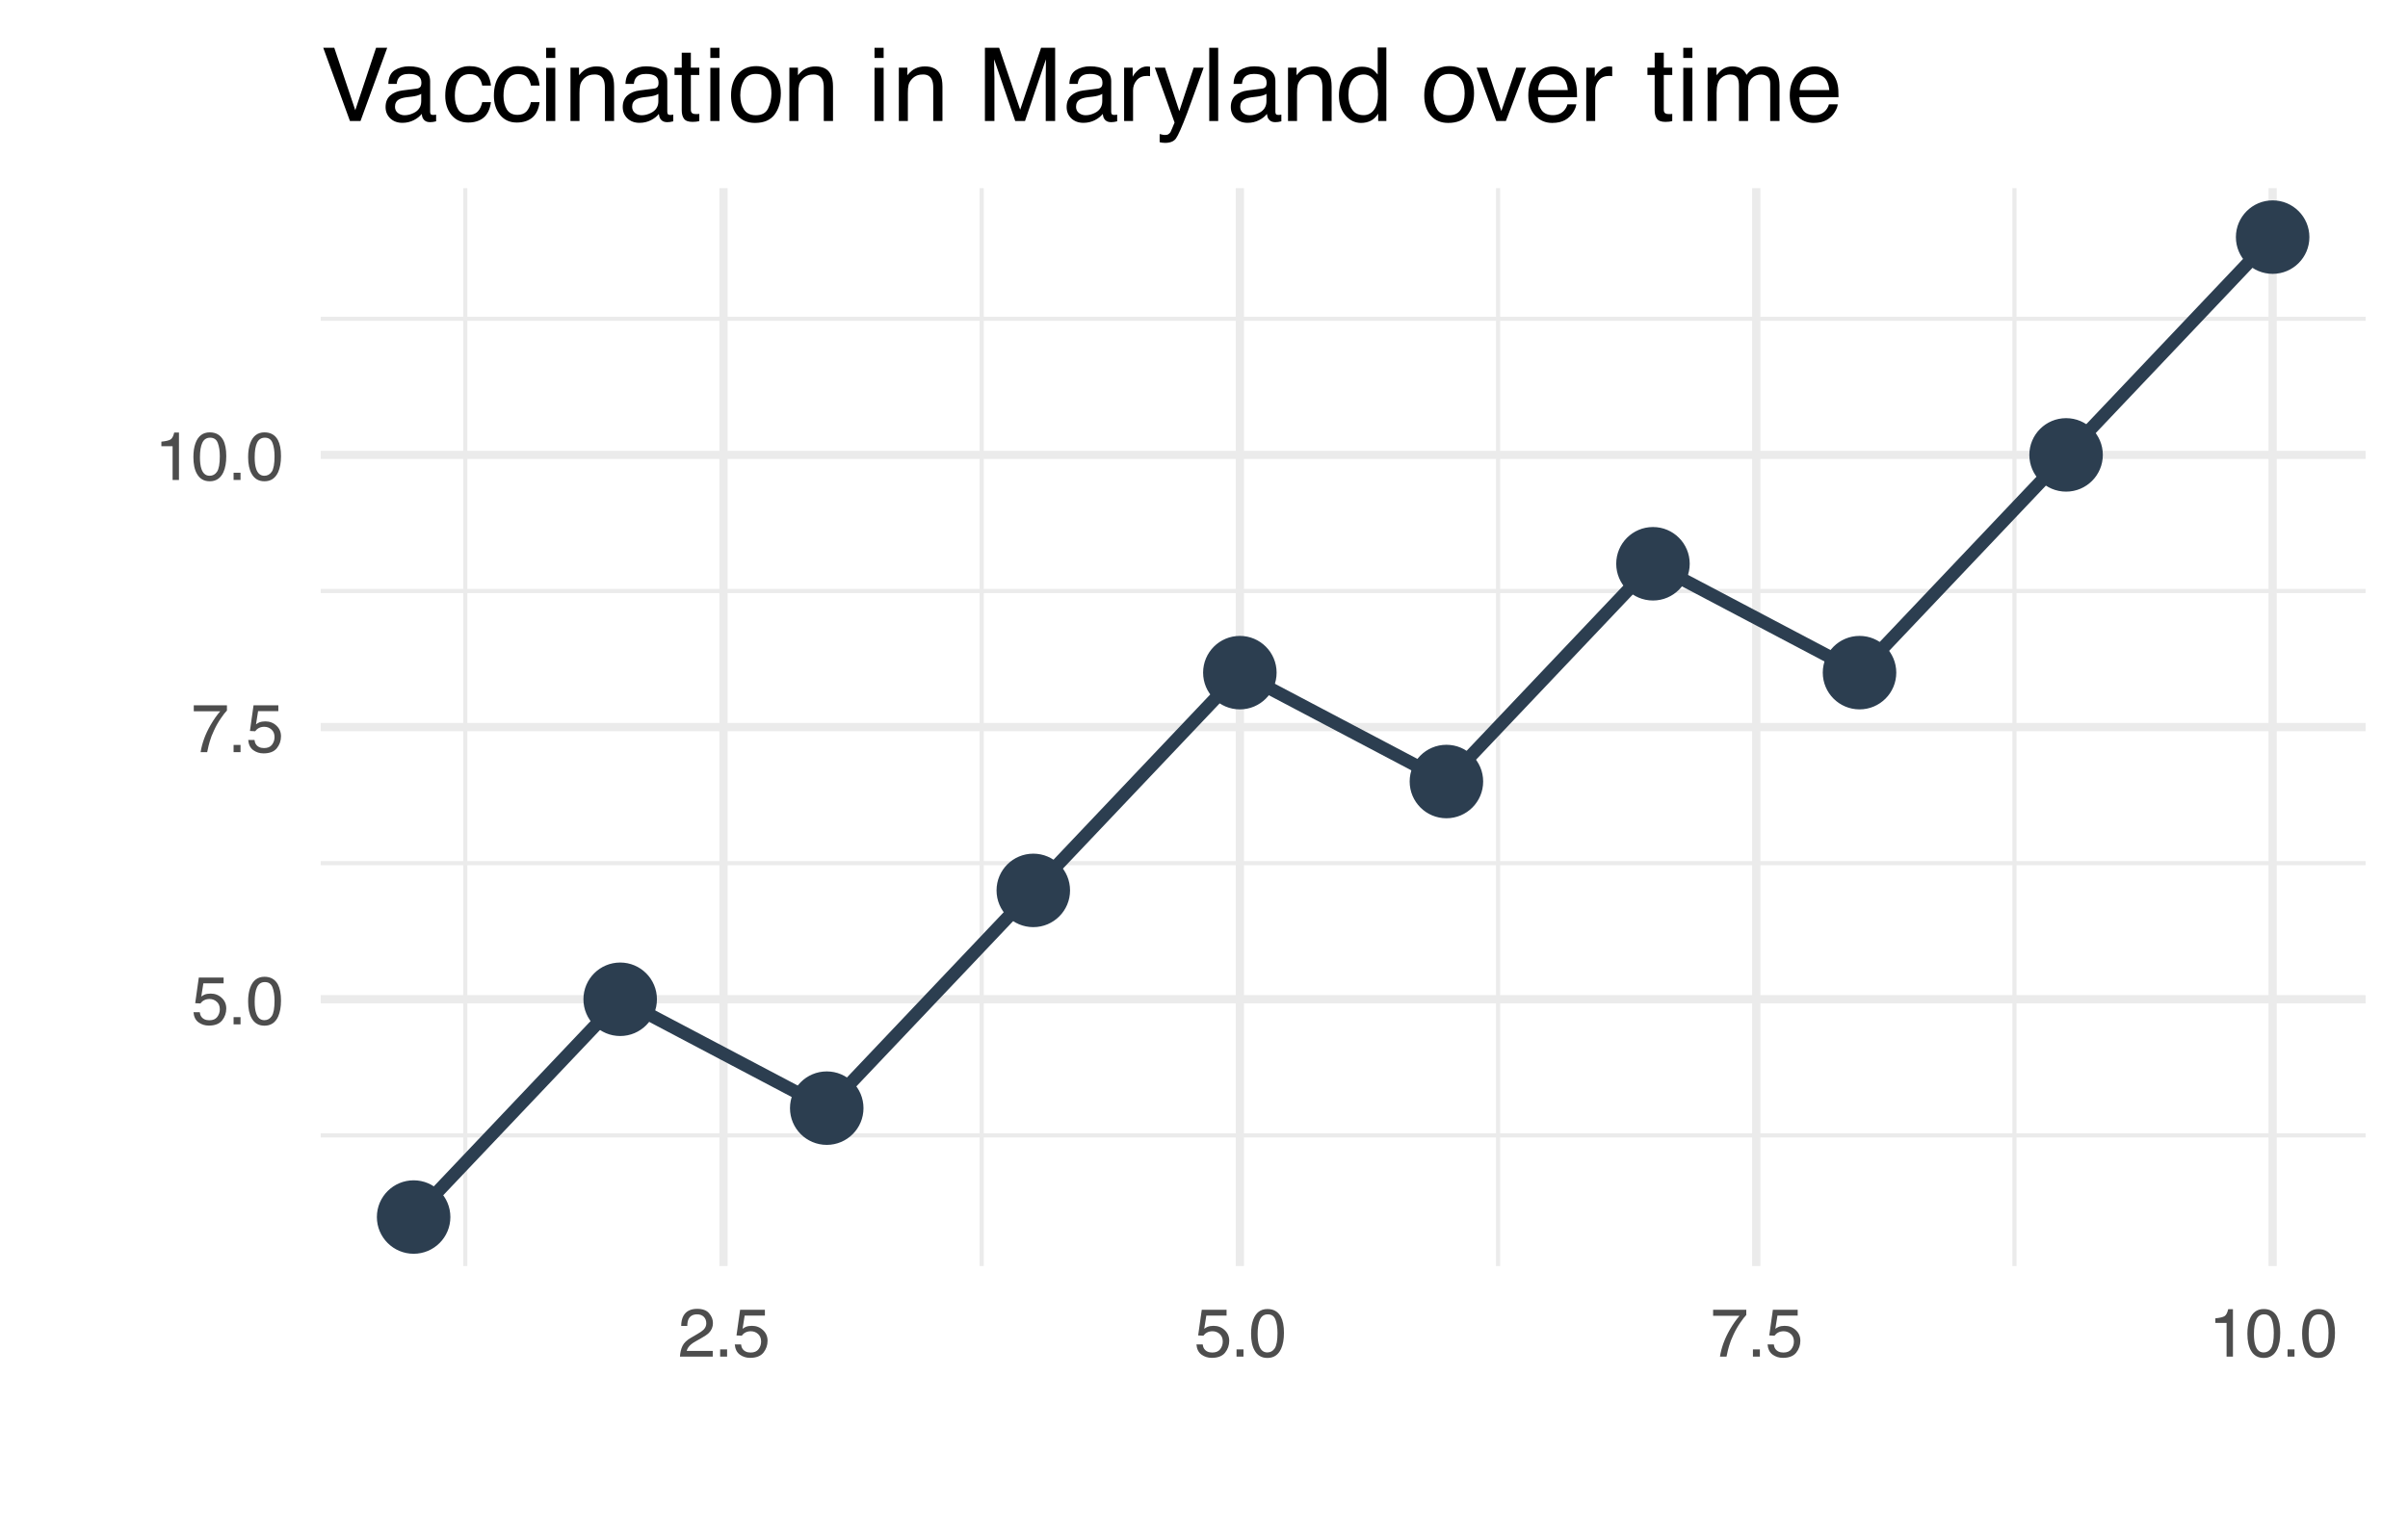
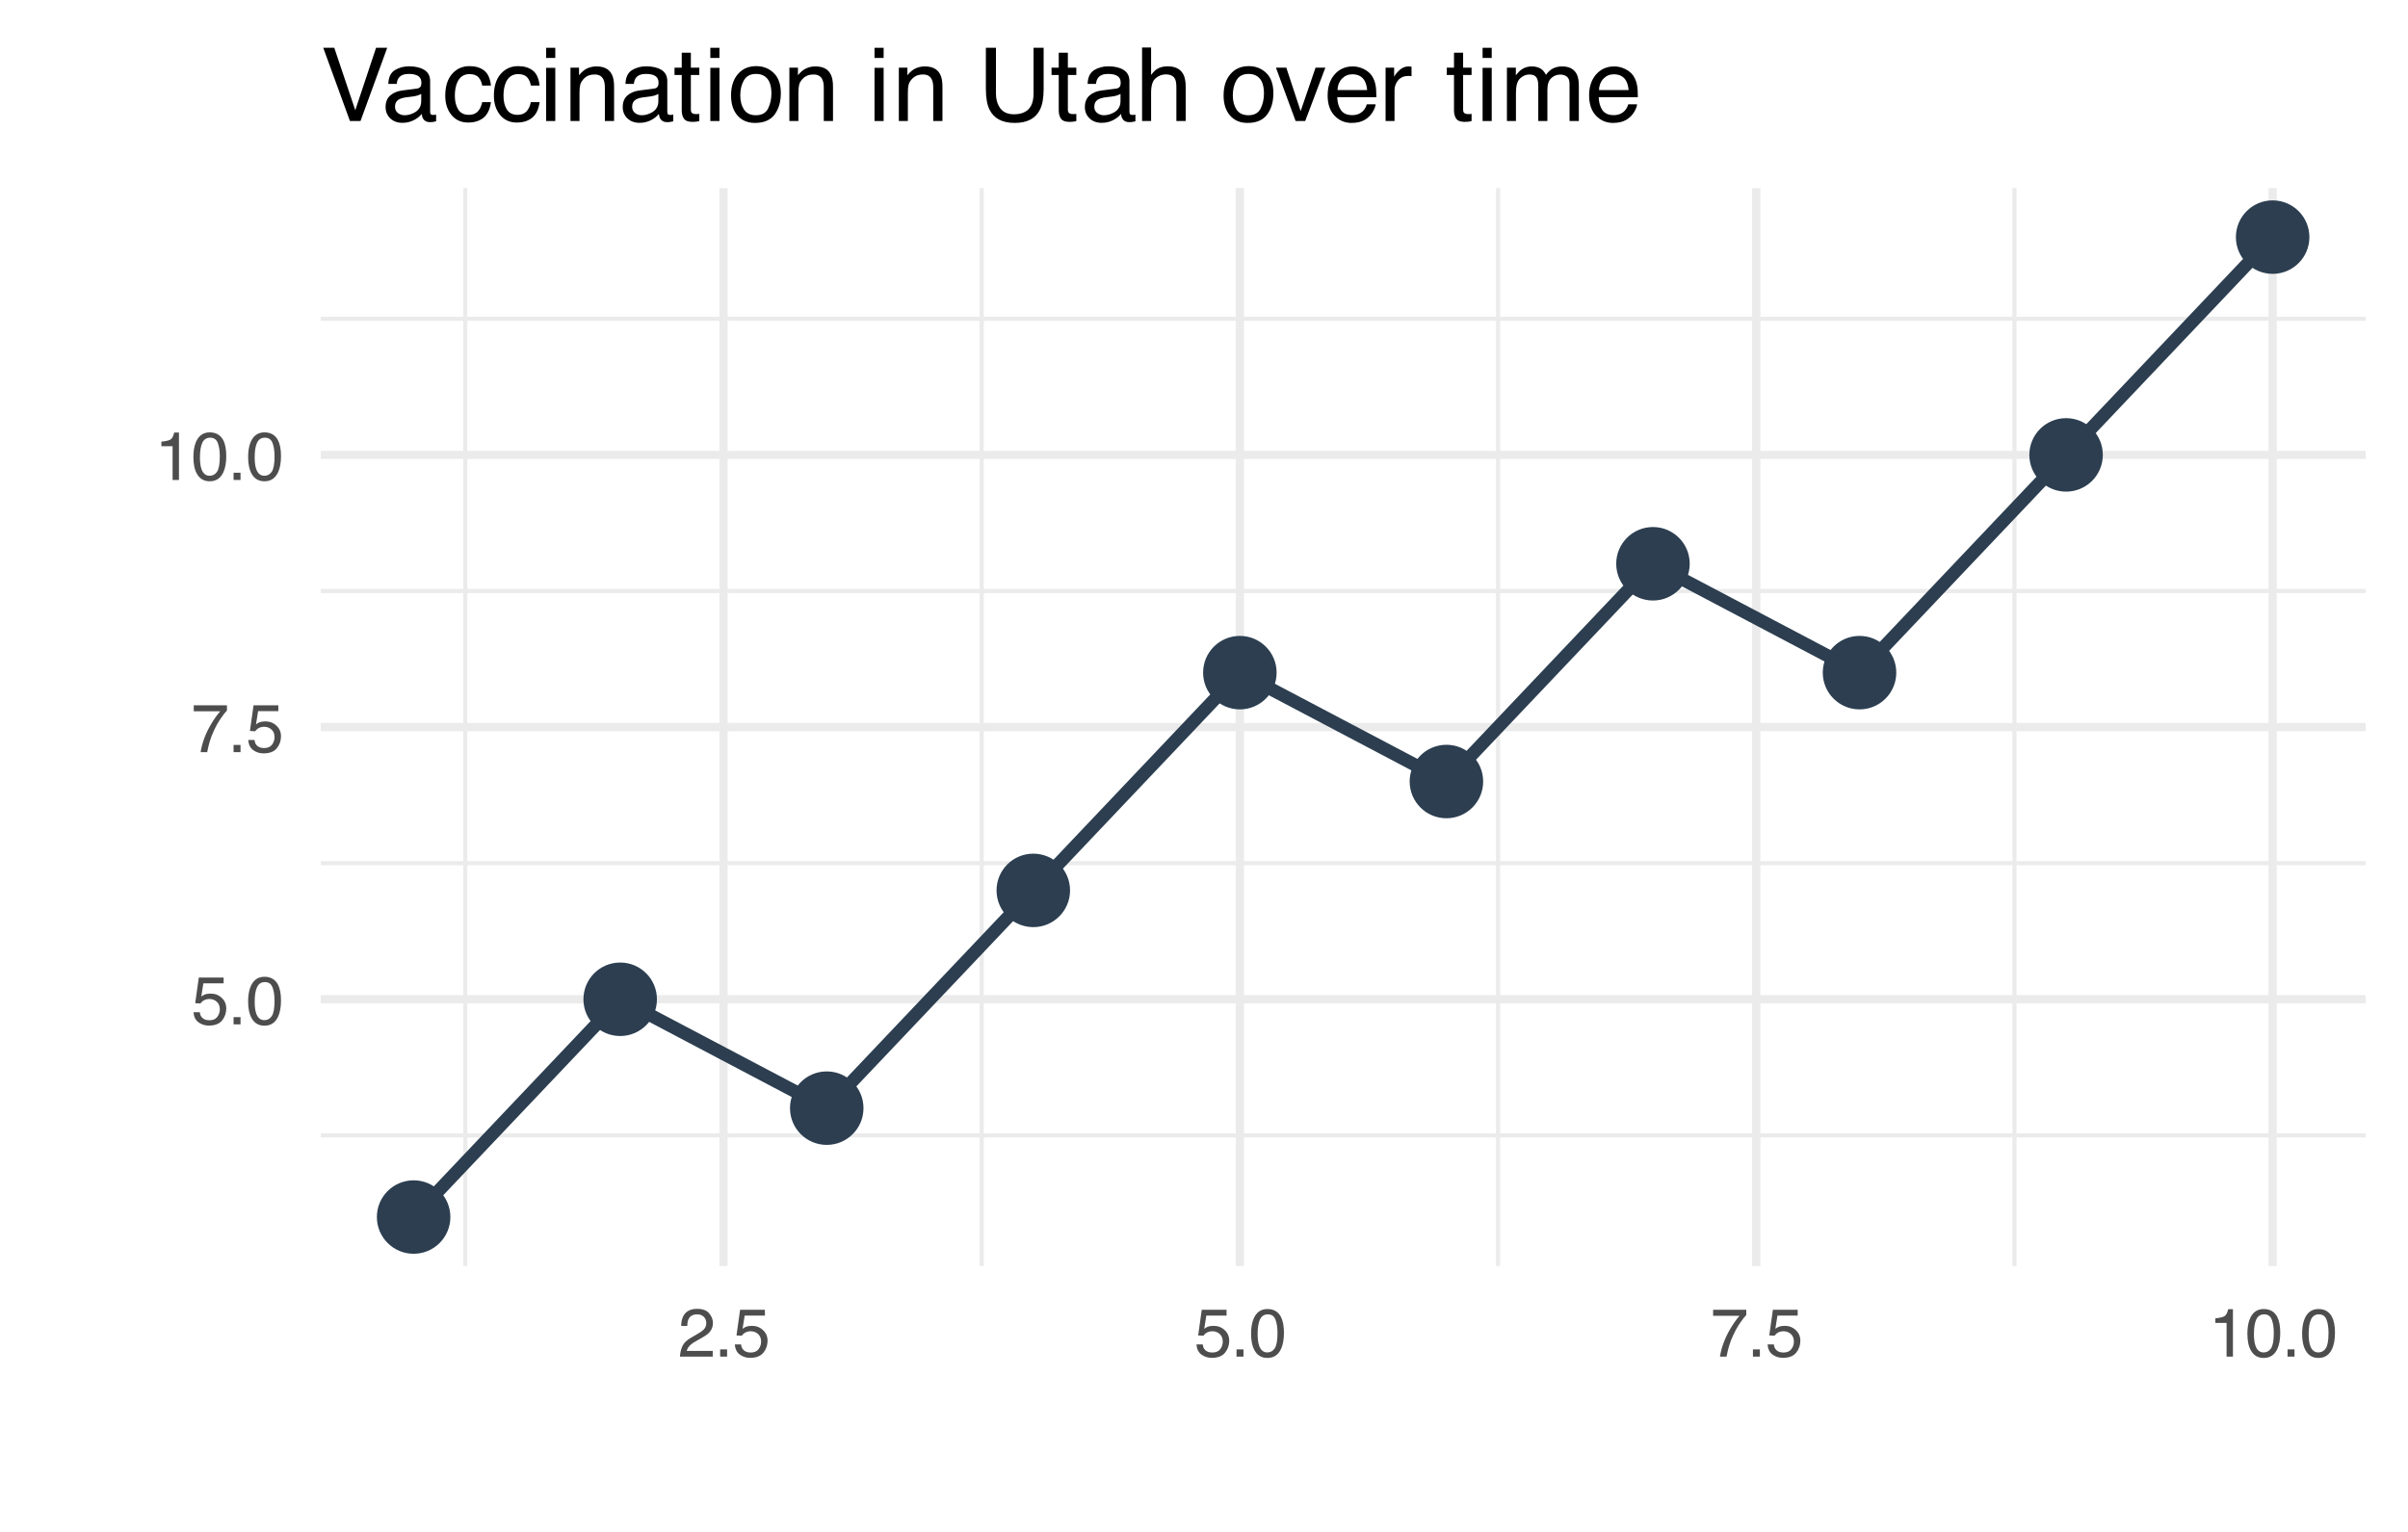
<svg xmlns="http://www.w3.org/2000/svg" xmlns:xlink="http://www.w3.org/1999/xlink" width="396" height="252" viewBox="0 0 396 252">
  <defs>
    <g>
      <g id="glyph-0-0">
        <path d="M 0.359 0 L 0.359 -8.031 L 6.734 -8.031 L 6.734 0 Z M 5.734 -1 L 5.734 -7.031 L 1.375 -7.031 L 1.375 -1 Z M 5.734 -1 " />
      </g>
      <g id="glyph-0-1">
        <path d="M 1.391 -2 C 1.453 -1.438 1.711 -1.047 2.172 -0.828 C 2.398 -0.723 2.664 -0.672 2.969 -0.672 C 3.551 -0.672 3.984 -0.852 4.266 -1.219 C 4.547 -1.594 4.688 -2.008 4.688 -2.469 C 4.688 -3.008 4.52 -3.426 4.188 -3.719 C 3.852 -4.02 3.457 -4.172 3 -4.172 C 2.656 -4.172 2.359 -4.102 2.109 -3.969 C 1.867 -3.844 1.664 -3.664 1.5 -3.438 L 0.641 -3.484 L 1.234 -7.703 L 5.312 -7.703 L 5.312 -6.75 L 1.984 -6.75 L 1.641 -4.578 C 1.828 -4.711 2.004 -4.816 2.172 -4.891 C 2.461 -5.004 2.797 -5.062 3.172 -5.062 C 3.891 -5.062 4.5 -4.828 5 -4.359 C 5.5 -3.898 5.75 -3.316 5.75 -2.609 C 5.75 -1.867 5.52 -1.211 5.062 -0.641 C 4.602 -0.078 3.875 0.203 2.875 0.203 C 2.238 0.203 1.676 0.023 1.188 -0.328 C 0.695 -0.691 0.422 -1.25 0.359 -2 Z M 1.391 -2 " />
      </g>
      <g id="glyph-0-2">
        <path d="M 0.953 -1.188 L 2.094 -1.188 L 2.094 0 L 0.953 0 Z M 0.953 -1.188 " />
      </g>
      <g id="glyph-0-3">
        <path d="M 3.031 -7.828 C 4.039 -7.828 4.773 -7.41 5.234 -6.578 C 5.578 -5.93 5.75 -5.047 5.75 -3.922 C 5.75 -2.859 5.594 -1.977 5.281 -1.281 C 4.82 -0.281 4.07 0.219 3.031 0.219 C 2.082 0.219 1.379 -0.191 0.922 -1.016 C 0.535 -1.691 0.344 -2.609 0.344 -3.766 C 0.344 -4.648 0.457 -5.41 0.688 -6.047 C 1.125 -7.234 1.906 -7.828 3.031 -7.828 Z M 3.016 -0.688 C 3.523 -0.688 3.93 -0.91 4.234 -1.359 C 4.535 -1.816 4.688 -2.66 4.688 -3.891 C 4.688 -4.773 4.578 -5.504 4.359 -6.078 C 4.141 -6.66 3.719 -6.953 3.094 -6.953 C 2.508 -6.953 2.082 -6.676 1.812 -6.125 C 1.551 -5.582 1.422 -4.781 1.422 -3.719 C 1.422 -2.914 1.504 -2.273 1.672 -1.797 C 1.93 -1.055 2.379 -0.688 3.016 -0.688 Z M 3.016 -0.688 " />
      </g>
      <g id="glyph-0-4">
        <path d="M 5.859 -7.703 L 5.859 -6.844 C 5.609 -6.602 5.273 -6.176 4.859 -5.562 C 4.441 -4.957 4.07 -4.305 3.75 -3.609 C 3.426 -2.93 3.188 -2.312 3.031 -1.75 C 2.914 -1.383 2.773 -0.801 2.609 0 L 1.531 0 C 1.77 -1.5 2.316 -2.988 3.172 -4.469 C 3.672 -5.332 4.195 -6.082 4.75 -6.719 L 0.406 -6.719 L 0.406 -7.703 Z M 5.859 -7.703 " />
      </g>
      <g id="glyph-0-5">
        <path d="M 1.078 -5.547 L 1.078 -6.297 C 1.785 -6.367 2.281 -6.484 2.562 -6.641 C 2.844 -6.805 3.051 -7.191 3.188 -7.797 L 3.969 -7.797 L 3.969 0 L 2.922 0 L 2.922 -5.547 Z M 1.078 -5.547 " />
      </g>
      <g id="glyph-0-6">
        <path d="M 0.344 0 C 0.383 -0.676 0.523 -1.266 0.766 -1.766 C 1.004 -2.266 1.477 -2.719 2.188 -3.125 L 3.234 -3.734 C 3.703 -4.004 4.035 -4.238 4.234 -4.438 C 4.523 -4.738 4.672 -5.082 4.672 -5.469 C 4.672 -5.926 4.535 -6.285 4.266 -6.547 C 3.992 -6.816 3.629 -6.953 3.172 -6.953 C 2.492 -6.953 2.023 -6.695 1.766 -6.188 C 1.629 -5.914 1.555 -5.535 1.547 -5.047 L 0.547 -5.047 C 0.555 -5.734 0.68 -6.289 0.922 -6.719 C 1.348 -7.477 2.098 -7.859 3.172 -7.859 C 4.078 -7.859 4.734 -7.613 5.141 -7.125 C 5.555 -6.645 5.766 -6.109 5.766 -5.516 C 5.766 -4.891 5.547 -4.352 5.109 -3.906 C 4.848 -3.645 4.391 -3.332 3.734 -2.969 L 2.984 -2.547 C 2.617 -2.348 2.336 -2.16 2.141 -1.984 C 1.773 -1.672 1.547 -1.32 1.453 -0.938 L 5.734 -0.938 L 5.734 0 Z M 0.344 0 " />
      </g>
      <g id="glyph-1-0">
        <path d="M 0.547 0 L 0.547 -12.047 L 10.109 -12.047 L 10.109 0 Z M 8.594 -1.516 L 8.594 -10.531 L 2.047 -10.531 L 2.047 -1.516 Z M 8.594 -1.516 " />
      </g>
      <g id="glyph-1-1">
        <path d="M 2.234 -12.047 L 5.688 -1.781 L 9.109 -12.047 L 10.938 -12.047 L 6.547 0 L 4.812 0 L 0.422 -12.047 Z M 2.234 -12.047 " />
      </g>
      <g id="glyph-1-2">
        <path d="M 2.219 -2.344 C 2.219 -1.914 2.375 -1.578 2.688 -1.328 C 3 -1.078 3.367 -0.953 3.797 -0.953 C 4.305 -0.953 4.805 -1.078 5.297 -1.328 C 6.117 -1.723 6.531 -2.375 6.531 -3.281 L 6.531 -4.469 C 6.352 -4.352 6.117 -4.254 5.828 -4.172 C 5.547 -4.098 5.27 -4.047 5 -4.016 L 4.094 -3.906 C 3.562 -3.832 3.16 -3.719 2.891 -3.562 C 2.441 -3.312 2.219 -2.906 2.219 -2.344 Z M 5.797 -5.328 C 6.129 -5.367 6.352 -5.508 6.469 -5.75 C 6.531 -5.883 6.562 -6.07 6.562 -6.312 C 6.562 -6.812 6.383 -7.176 6.031 -7.406 C 5.676 -7.633 5.164 -7.75 4.5 -7.75 C 3.727 -7.75 3.18 -7.539 2.859 -7.125 C 2.672 -6.895 2.551 -6.555 2.5 -6.109 L 1.125 -6.109 C 1.156 -7.18 1.504 -7.93 2.172 -8.359 C 2.848 -8.785 3.633 -9 4.531 -9 C 5.562 -9 6.398 -8.801 7.047 -8.406 C 7.68 -8.008 8 -7.395 8 -6.562 L 8 -1.516 C 8 -1.359 8.031 -1.234 8.094 -1.141 C 8.156 -1.047 8.289 -1 8.5 -1 C 8.562 -1 8.633 -1.004 8.719 -1.016 C 8.801 -1.023 8.891 -1.035 8.984 -1.047 L 8.984 0.047 C 8.754 0.109 8.578 0.145 8.453 0.156 C 8.336 0.176 8.176 0.188 7.969 0.188 C 7.457 0.188 7.086 0.004 6.859 -0.359 C 6.734 -0.547 6.648 -0.816 6.609 -1.172 C 6.305 -0.773 5.875 -0.43 5.312 -0.141 C 4.75 0.148 4.125 0.297 3.438 0.297 C 2.625 0.297 1.957 0.051 1.438 -0.438 C 0.926 -0.938 0.672 -1.555 0.672 -2.297 C 0.672 -3.117 0.926 -3.754 1.438 -4.203 C 1.945 -4.648 2.613 -4.926 3.438 -5.031 Z M 4.562 -9 Z M 4.562 -9 " />
      </g>
      <g id="glyph-1-3">
        <path d="M 4.469 -9.031 C 5.457 -9.031 6.258 -8.789 6.875 -8.312 C 7.5 -7.832 7.875 -7.004 8 -5.828 L 6.562 -5.828 C 6.477 -6.367 6.281 -6.816 5.969 -7.172 C 5.656 -7.535 5.156 -7.719 4.469 -7.719 C 3.531 -7.719 2.859 -7.258 2.453 -6.344 C 2.191 -5.75 2.062 -5.016 2.062 -4.141 C 2.062 -3.254 2.242 -2.508 2.609 -1.906 C 2.984 -1.312 3.57 -1.016 4.375 -1.016 C 4.988 -1.016 5.473 -1.195 5.828 -1.562 C 6.18 -1.938 6.426 -2.453 6.562 -3.109 L 8 -3.109 C 7.844 -1.941 7.438 -1.086 6.781 -0.547 C 6.125 -0.016 5.281 0.25 4.25 0.25 C 3.102 0.25 2.188 -0.164 1.5 -1 C 0.82 -1.844 0.484 -2.895 0.484 -4.156 C 0.484 -5.695 0.859 -6.895 1.609 -7.75 C 2.359 -8.602 3.312 -9.031 4.469 -9.031 Z M 4.234 -9 Z M 4.234 -9 " />
      </g>
      <g id="glyph-1-4">
        <path d="M 1.078 -8.75 L 2.578 -8.75 L 2.578 0 L 1.078 0 Z M 1.078 -12.047 L 2.578 -12.047 L 2.578 -10.375 L 1.078 -10.375 Z M 1.078 -12.047 " />
      </g>
      <g id="glyph-1-5">
        <path d="M 1.078 -8.781 L 2.484 -8.781 L 2.484 -7.531 C 2.898 -8.051 3.336 -8.422 3.797 -8.641 C 4.266 -8.867 4.785 -8.984 5.359 -8.984 C 6.598 -8.984 7.438 -8.547 7.875 -7.672 C 8.125 -7.203 8.25 -6.523 8.25 -5.641 L 8.25 0 L 6.734 0 L 6.734 -5.531 C 6.734 -6.07 6.656 -6.504 6.5 -6.828 C 6.238 -7.379 5.766 -7.656 5.078 -7.656 C 4.723 -7.656 4.438 -7.617 4.219 -7.547 C 3.812 -7.422 3.457 -7.18 3.156 -6.828 C 2.906 -6.535 2.742 -6.234 2.672 -5.922 C 2.598 -5.617 2.562 -5.176 2.562 -4.594 L 2.562 0 L 1.078 0 Z M 4.547 -9 Z M 4.547 -9 " />
      </g>
      <g id="glyph-1-6">
        <path d="M 1.375 -11.234 L 2.875 -11.234 L 2.875 -8.781 L 4.266 -8.781 L 4.266 -7.578 L 2.875 -7.578 L 2.875 -1.844 C 2.875 -1.539 2.977 -1.336 3.188 -1.234 C 3.301 -1.172 3.488 -1.141 3.75 -1.141 C 3.82 -1.141 3.898 -1.141 3.984 -1.141 C 4.066 -1.141 4.16 -1.148 4.266 -1.172 L 4.266 0 C 4.098 0.051 3.922 0.086 3.734 0.109 C 3.555 0.129 3.363 0.141 3.156 0.141 C 2.457 0.141 1.984 -0.035 1.734 -0.391 C 1.492 -0.742 1.375 -1.203 1.375 -1.766 L 1.375 -7.578 L 0.188 -7.578 L 0.188 -8.781 L 1.375 -8.781 Z M 1.375 -11.234 " />
      </g>
      <g id="glyph-1-7">
        <path d="M 4.562 -0.953 C 5.539 -0.953 6.211 -1.32 6.578 -2.062 C 6.941 -2.801 7.125 -3.625 7.125 -4.531 C 7.125 -5.352 6.992 -6.02 6.734 -6.531 C 6.316 -7.344 5.598 -7.75 4.578 -7.75 C 3.68 -7.75 3.023 -7.406 2.609 -6.719 C 2.203 -6.031 2 -5.195 2 -4.219 C 2 -3.289 2.203 -2.516 2.609 -1.891 C 3.023 -1.266 3.676 -0.953 4.562 -0.953 Z M 4.625 -9.031 C 5.758 -9.031 6.719 -8.656 7.5 -7.906 C 8.281 -7.156 8.672 -6.047 8.672 -4.578 C 8.672 -3.16 8.328 -1.988 7.641 -1.062 C 6.953 -0.145 5.879 0.312 4.422 0.312 C 3.211 0.312 2.254 -0.094 1.547 -0.906 C 0.836 -1.719 0.484 -2.816 0.484 -4.203 C 0.484 -5.672 0.859 -6.844 1.609 -7.719 C 2.359 -8.594 3.363 -9.031 4.625 -9.031 Z M 4.578 -9 Z M 4.578 -9 " />
      </g>
      <g id="glyph-1-8">
</g>
      <g id="glyph-1-9">
-         <path d="M 1.234 -12.047 L 3.578 -12.047 L 7.031 -1.859 L 10.469 -12.047 L 12.781 -12.047 L 12.781 0 L 11.234 0 L 11.234 -7.109 C 11.234 -7.359 11.238 -7.766 11.25 -8.328 C 11.258 -8.898 11.266 -9.508 11.266 -10.156 L 7.828 0 L 6.219 0 L 2.75 -10.156 L 2.75 -9.797 C 2.75 -9.492 2.754 -9.039 2.766 -8.438 C 2.785 -7.832 2.797 -7.391 2.797 -7.109 L 2.797 0 L 1.234 0 Z M 1.234 -12.047 " />
+         <path d="M 3.047 -12.047 L 3.047 -4.594 C 3.047 -3.719 3.211 -2.992 3.547 -2.422 C 4.023 -1.547 4.844 -1.109 6 -1.109 C 7.383 -1.109 8.328 -1.582 8.828 -2.531 C 9.098 -3.039 9.234 -3.727 9.234 -4.594 L 9.234 -12.047 L 10.891 -12.047 L 10.891 -5.281 C 10.891 -3.801 10.688 -2.66 10.281 -1.859 C 9.551 -0.41 8.172 0.312 6.141 0.312 C 4.098 0.312 2.719 -0.41 2 -1.859 C 1.594 -2.66 1.391 -3.801 1.391 -5.281 L 1.391 -12.047 Z M 6.141 -12.047 Z M 6.141 -12.047 " />
      </g>
      <g id="glyph-1-10">
+         <path d="M 1.078 -12.094 L 2.562 -12.094 L 2.562 -7.594 C 2.906 -8.039 3.219 -8.352 3.5 -8.531 C 3.977 -8.844 4.57 -9 5.281 -9 C 6.551 -9 7.414 -8.551 7.875 -7.656 C 8.125 -7.176 8.25 -6.504 8.25 -5.641 L 8.25 0 L 6.719 0 L 6.719 -5.531 C 6.719 -6.176 6.641 -6.648 6.484 -6.953 C 6.211 -7.43 5.707 -7.672 4.969 -7.672 C 4.352 -7.672 3.797 -7.457 3.297 -7.031 C 2.805 -6.613 2.562 -5.82 2.562 -4.656 L 2.562 0 L 1.078 0 Z M 1.078 -12.094 " />
+       </g>
+       <g id="glyph-1-11">
+         <path d="M 1.797 -8.781 L 4.156 -1.625 L 6.609 -8.781 L 8.219 -8.781 L 4.906 0 L 3.328 0 L 0.094 -8.781 Z M 1.797 -8.781 " />
+       </g>
+       <g id="glyph-1-12">
+         <path d="M 4.734 -8.984 C 5.359 -8.984 5.961 -8.836 6.547 -8.547 C 7.141 -8.254 7.586 -7.875 7.891 -7.406 C 8.18 -6.957 8.379 -6.441 8.484 -5.859 C 8.566 -5.453 8.609 -4.805 8.609 -3.922 L 2.172 -3.922 C 2.203 -3.023 2.41 -2.305 2.797 -1.766 C 3.191 -1.234 3.805 -0.969 4.641 -0.969 C 5.41 -0.969 6.023 -1.223 6.484 -1.734 C 6.742 -2.023 6.926 -2.363 7.031 -2.75 L 8.484 -2.75 C 8.453 -2.426 8.328 -2.066 8.109 -1.672 C 7.891 -1.273 7.645 -0.953 7.375 -0.703 C 6.926 -0.266 6.375 0.031 5.719 0.188 C 5.363 0.27 4.961 0.312 4.516 0.312 C 3.422 0.312 2.492 -0.082 1.734 -0.875 C 0.973 -1.676 0.594 -2.789 0.594 -4.219 C 0.594 -5.633 0.973 -6.781 1.734 -7.656 C 2.504 -8.539 3.504 -8.984 4.734 -8.984 Z M 7.094 -5.094 C 7.031 -5.727 6.891 -6.238 6.672 -6.625 C 6.266 -7.332 5.594 -7.688 4.656 -7.688 C 3.977 -7.688 3.406 -7.441 2.938 -6.953 C 2.477 -6.461 2.238 -5.844 2.219 -5.094 Z M 4.594 -9 Z M 4.594 -9 " />
+       </g>
+       <g id="glyph-1-13">
        <path d="M 1.125 -8.781 L 2.531 -8.781 L 2.531 -7.266 C 2.645 -7.555 2.926 -7.914 3.375 -8.344 C 3.82 -8.77 4.336 -8.984 4.922 -8.984 C 4.953 -8.984 5 -8.977 5.062 -8.969 C 5.125 -8.969 5.234 -8.957 5.391 -8.938 L 5.391 -7.375 C 5.305 -7.395 5.227 -7.406 5.156 -7.406 C 5.082 -7.414 5 -7.422 4.906 -7.422 C 4.164 -7.422 3.594 -7.18 3.188 -6.703 C 2.789 -6.223 2.594 -5.672 2.594 -5.047 L 2.594 0 L 1.125 0 Z M 1.125 -8.781 " />
      </g>
-       <g id="glyph-1-11">
-         <path d="M 6.562 -8.781 L 8.203 -8.781 C 7.992 -8.219 7.531 -6.93 6.812 -4.922 C 6.281 -3.422 5.832 -2.191 5.469 -1.234 C 4.613 1.004 4.008 2.367 3.656 2.859 C 3.312 3.348 2.711 3.594 1.859 3.594 C 1.648 3.594 1.488 3.582 1.375 3.562 C 1.27 3.551 1.133 3.523 0.969 3.484 L 0.969 2.141 C 1.227 2.211 1.414 2.254 1.531 2.266 C 1.645 2.285 1.742 2.297 1.828 2.297 C 2.098 2.297 2.297 2.25 2.422 2.156 C 2.555 2.07 2.664 1.961 2.75 1.828 C 2.781 1.785 2.879 1.562 3.047 1.156 C 3.223 0.75 3.348 0.445 3.422 0.25 L 0.172 -8.781 L 1.844 -8.781 L 4.203 -1.625 Z M 4.188 -9 Z M 4.188 -9 " />
-       </g>
-       <g id="glyph-1-12">
-         <path d="M 1.125 -12.047 L 2.594 -12.047 L 2.594 0 L 1.125 0 Z M 1.125 -12.047 " />
-       </g>
-       <g id="glyph-1-13">
-         <path d="M 2.016 -4.297 C 2.016 -3.348 2.211 -2.555 2.609 -1.922 C 3.016 -1.285 3.656 -0.969 4.531 -0.969 C 5.219 -0.969 5.781 -1.258 6.219 -1.844 C 6.656 -2.438 6.875 -3.285 6.875 -4.391 C 6.875 -5.492 6.645 -6.312 6.188 -6.844 C 5.738 -7.383 5.18 -7.656 4.516 -7.656 C 3.773 -7.656 3.172 -7.367 2.703 -6.797 C 2.242 -6.234 2.016 -5.398 2.016 -4.297 Z M 4.234 -8.938 C 4.91 -8.938 5.477 -8.797 5.938 -8.516 C 6.195 -8.348 6.492 -8.062 6.828 -7.656 L 6.828 -12.094 L 8.25 -12.094 L 8.25 0 L 6.906 0 L 6.906 -1.219 C 6.562 -0.676 6.156 -0.285 5.688 -0.047 C 5.219 0.191 4.68 0.312 4.078 0.312 C 3.098 0.312 2.25 -0.098 1.531 -0.922 C 0.812 -1.742 0.453 -2.836 0.453 -4.203 C 0.453 -5.484 0.781 -6.594 1.438 -7.531 C 2.094 -8.469 3.023 -8.938 4.234 -8.938 Z M 4.234 -8.938 " />
-       </g>
      <g id="glyph-1-14">
-         <path d="M 1.797 -8.781 L 4.156 -1.625 L 6.609 -8.781 L 8.219 -8.781 L 4.906 0 L 3.328 0 L 0.094 -8.781 Z M 1.797 -8.781 " />
-       </g>
-       <g id="glyph-1-15">
-         <path d="M 4.734 -8.984 C 5.359 -8.984 5.961 -8.836 6.547 -8.547 C 7.141 -8.254 7.586 -7.875 7.891 -7.406 C 8.18 -6.957 8.379 -6.441 8.484 -5.859 C 8.566 -5.453 8.609 -4.805 8.609 -3.922 L 2.172 -3.922 C 2.203 -3.023 2.41 -2.305 2.797 -1.766 C 3.191 -1.234 3.805 -0.969 4.641 -0.969 C 5.41 -0.969 6.023 -1.223 6.484 -1.734 C 6.742 -2.023 6.926 -2.363 7.031 -2.75 L 8.484 -2.75 C 8.453 -2.426 8.328 -2.066 8.109 -1.672 C 7.891 -1.273 7.645 -0.953 7.375 -0.703 C 6.926 -0.266 6.375 0.031 5.719 0.188 C 5.363 0.27 4.961 0.312 4.516 0.312 C 3.422 0.312 2.492 -0.082 1.734 -0.875 C 0.973 -1.676 0.594 -2.789 0.594 -4.219 C 0.594 -5.633 0.973 -6.781 1.734 -7.656 C 2.504 -8.539 3.504 -8.984 4.734 -8.984 Z M 7.094 -5.094 C 7.031 -5.727 6.891 -6.238 6.672 -6.625 C 6.266 -7.332 5.594 -7.688 4.656 -7.688 C 3.977 -7.688 3.406 -7.441 2.938 -6.953 C 2.477 -6.461 2.238 -5.844 2.219 -5.094 Z M 4.594 -9 Z M 4.594 -9 " />
-       </g>
-       <g id="glyph-1-16">
        <path d="M 1.078 -8.781 L 2.547 -8.781 L 2.547 -7.531 C 2.891 -7.969 3.207 -8.285 3.5 -8.484 C 3.977 -8.816 4.531 -8.984 5.156 -8.984 C 5.852 -8.984 6.414 -8.812 6.844 -8.469 C 7.082 -8.27 7.301 -7.977 7.5 -7.594 C 7.82 -8.062 8.203 -8.41 8.641 -8.641 C 9.086 -8.867 9.586 -8.984 10.141 -8.984 C 11.328 -8.984 12.133 -8.555 12.562 -7.703 C 12.789 -7.242 12.906 -6.625 12.906 -5.844 L 12.906 0 L 11.375 0 L 11.375 -6.109 C 11.375 -6.691 11.223 -7.094 10.922 -7.312 C 10.629 -7.531 10.273 -7.641 9.859 -7.641 C 9.273 -7.641 8.773 -7.441 8.359 -7.047 C 7.941 -6.66 7.734 -6.016 7.734 -5.109 L 7.734 0 L 6.234 0 L 6.234 -5.734 C 6.234 -6.328 6.16 -6.758 6.016 -7.031 C 5.797 -7.445 5.379 -7.656 4.766 -7.656 C 4.203 -7.656 3.691 -7.438 3.234 -7 C 2.785 -6.57 2.562 -5.789 2.562 -4.656 L 2.562 0 L 1.078 0 Z M 1.078 -8.781 " />
      </g>
    </g>
    <clipPath id="clip-0">
      <path clip-rule="nonzero" d="M 52.738 186 L 389.027 186 L 389.027 188 L 52.738 188 Z M 52.738 186 " />
    </clipPath>
    <clipPath id="clip-1">
      <path clip-rule="nonzero" d="M 52.738 141 L 389.027 141 L 389.027 143 L 52.738 143 Z M 52.738 141 " />
    </clipPath>
    <clipPath id="clip-2">
      <path clip-rule="nonzero" d="M 52.738 96 L 389.027 96 L 389.027 98 L 52.738 98 Z M 52.738 96 " />
    </clipPath>
    <clipPath id="clip-3">
      <path clip-rule="nonzero" d="M 52.738 52 L 389.027 52 L 389.027 53 L 52.738 53 Z M 52.738 52 " />
    </clipPath>
    <clipPath id="clip-4">
      <path clip-rule="nonzero" d="M 76 30.949 L 77 30.949 L 77 208.266 L 76 208.266 Z M 76 30.949 " />
    </clipPath>
    <clipPath id="clip-5">
      <path clip-rule="nonzero" d="M 161 30.949 L 162 30.949 L 162 208.266 L 161 208.266 Z M 161 30.949 " />
    </clipPath>
    <clipPath id="clip-6">
      <path clip-rule="nonzero" d="M 246 30.949 L 247 30.949 L 247 208.266 L 246 208.266 Z M 246 30.949 " />
    </clipPath>
    <clipPath id="clip-7">
      <path clip-rule="nonzero" d="M 330 30.949 L 332 30.949 L 332 208.266 L 330 208.266 Z M 330 30.949 " />
    </clipPath>
    <clipPath id="clip-8">
      <path clip-rule="nonzero" d="M 52.738 163 L 389.027 163 L 389.027 166 L 52.738 166 Z M 52.738 163 " />
    </clipPath>
    <clipPath id="clip-9">
      <path clip-rule="nonzero" d="M 52.738 118 L 389.027 118 L 389.027 121 L 52.738 121 Z M 52.738 118 " />
    </clipPath>
    <clipPath id="clip-10">
      <path clip-rule="nonzero" d="M 52.738 74 L 389.027 74 L 389.027 76 L 52.738 76 Z M 52.738 74 " />
    </clipPath>
    <clipPath id="clip-11">
      <path clip-rule="nonzero" d="M 118 30.949 L 120 30.949 L 120 208.266 L 118 208.266 Z M 118 30.949 " />
    </clipPath>
    <clipPath id="clip-12">
      <path clip-rule="nonzero" d="M 203 30.949 L 205 30.949 L 205 208.266 L 203 208.266 Z M 203 30.949 " />
    </clipPath>
    <clipPath id="clip-13">
      <path clip-rule="nonzero" d="M 288 30.949 L 290 30.949 L 290 208.266 L 288 208.266 Z M 288 30.949 " />
    </clipPath>
    <clipPath id="clip-14">
      <path clip-rule="nonzero" d="M 373 30.949 L 375 30.949 L 375 208.266 L 373 208.266 Z M 373 30.949 " />
    </clipPath>
  </defs>
  <rect x="-39.6" y="-25.2" width="475.2" height="302.4" fill="rgb(100%, 100%, 100%)" fill-opacity="1" />
  <g clip-path="url(#clip-0)">
    <path fill="none" stroke-width="0.679" stroke-linecap="butt" stroke-linejoin="round" stroke="rgb(92.157%, 92.157%, 92.157%)" stroke-opacity="1" stroke-miterlimit="10" d="M 52.738 186.77 L 389.027 186.77 " />
  </g>
  <g clip-path="url(#clip-1)">
    <path fill="none" stroke-width="0.679" stroke-linecap="butt" stroke-linejoin="round" stroke="rgb(92.157%, 92.157%, 92.157%)" stroke-opacity="1" stroke-miterlimit="10" d="M 52.738 141.992 L 389.027 141.992 " />
  </g>
  <g clip-path="url(#clip-2)">
    <path fill="none" stroke-width="0.679" stroke-linecap="butt" stroke-linejoin="round" stroke="rgb(92.157%, 92.157%, 92.157%)" stroke-opacity="1" stroke-miterlimit="10" d="M 52.738 97.219 L 389.027 97.219 " />
  </g>
  <g clip-path="url(#clip-3)">
    <path fill="none" stroke-width="0.679" stroke-linecap="butt" stroke-linejoin="round" stroke="rgb(92.157%, 92.157%, 92.157%)" stroke-opacity="1" stroke-miterlimit="10" d="M 52.738 52.441 L 389.027 52.441 " />
  </g>
  <g clip-path="url(#clip-4)">
    <path fill="none" stroke-width="0.679" stroke-linecap="butt" stroke-linejoin="round" stroke="rgb(92.157%, 92.157%, 92.157%)" stroke-opacity="1" stroke-miterlimit="10" d="M 76.516 208.262 L 76.516 30.949 " />
  </g>
  <g clip-path="url(#clip-5)">
    <path fill="none" stroke-width="0.679" stroke-linecap="butt" stroke-linejoin="round" stroke="rgb(92.157%, 92.157%, 92.157%)" stroke-opacity="1" stroke-miterlimit="10" d="M 161.438 208.262 L 161.438 30.949 " />
  </g>
  <g clip-path="url(#clip-6)">
    <path fill="none" stroke-width="0.679" stroke-linecap="butt" stroke-linejoin="round" stroke="rgb(92.157%, 92.157%, 92.157%)" stroke-opacity="1" stroke-miterlimit="10" d="M 246.359 208.262 L 246.359 30.949 " />
  </g>
  <g clip-path="url(#clip-7)">
    <path fill="none" stroke-width="0.679" stroke-linecap="butt" stroke-linejoin="round" stroke="rgb(92.157%, 92.157%, 92.157%)" stroke-opacity="1" stroke-miterlimit="10" d="M 331.281 208.262 L 331.281 30.949 " />
  </g>
  <g clip-path="url(#clip-8)">
    <path fill="none" stroke-width="1.358" stroke-linecap="butt" stroke-linejoin="round" stroke="rgb(92.157%, 92.157%, 92.157%)" stroke-opacity="1" stroke-miterlimit="10" d="M 52.738 164.383 L 389.027 164.383 " />
  </g>
  <g clip-path="url(#clip-9)">
    <path fill="none" stroke-width="1.358" stroke-linecap="butt" stroke-linejoin="round" stroke="rgb(92.157%, 92.157%, 92.157%)" stroke-opacity="1" stroke-miterlimit="10" d="M 52.738 119.605 L 389.027 119.605 " />
  </g>
  <g clip-path="url(#clip-10)">
    <path fill="none" stroke-width="1.358" stroke-linecap="butt" stroke-linejoin="round" stroke="rgb(92.157%, 92.157%, 92.157%)" stroke-opacity="1" stroke-miterlimit="10" d="M 52.738 74.828 L 389.027 74.828 " />
  </g>
  <g clip-path="url(#clip-11)">
    <path fill="none" stroke-width="1.358" stroke-linecap="butt" stroke-linejoin="round" stroke="rgb(92.157%, 92.157%, 92.157%)" stroke-opacity="1" stroke-miterlimit="10" d="M 118.977 208.262 L 118.977 30.949 " />
  </g>
  <g clip-path="url(#clip-12)">
    <path fill="none" stroke-width="1.358" stroke-linecap="butt" stroke-linejoin="round" stroke="rgb(92.157%, 92.157%, 92.157%)" stroke-opacity="1" stroke-miterlimit="10" d="M 203.898 208.262 L 203.898 30.949 " />
  </g>
  <g clip-path="url(#clip-13)">
    <path fill="none" stroke-width="1.358" stroke-linecap="butt" stroke-linejoin="round" stroke="rgb(92.157%, 92.157%, 92.157%)" stroke-opacity="1" stroke-miterlimit="10" d="M 288.82 208.262 L 288.82 30.949 " />
  </g>
  <g clip-path="url(#clip-14)">
    <path fill="none" stroke-width="1.358" stroke-linecap="butt" stroke-linejoin="round" stroke="rgb(92.157%, 92.157%, 92.157%)" stroke-opacity="1" stroke-miterlimit="10" d="M 373.742 208.262 L 373.742 30.949 " />
  </g>
  <path fill="none" stroke-width="2.134" stroke-linecap="butt" stroke-linejoin="round" stroke="rgb(17.255%, 24.314%, 31.373%)" stroke-opacity="1" stroke-miterlimit="10" d="M 68.023 200.203 L 101.992 164.383 L 135.961 182.293 L 169.93 146.473 L 203.898 110.648 L 237.867 128.559 L 271.836 92.738 L 305.805 110.648 L 373.742 39.008 " />
  <path fill-rule="nonzero" fill="rgb(17.255%, 24.314%, 31.373%)" fill-opacity="1" stroke-width="0.709" stroke-linecap="round" stroke-linejoin="round" stroke="rgb(17.255%, 24.314%, 31.373%)" stroke-opacity="1" stroke-miterlimit="10" d="M 73.711 200.203 C 73.711 203.344 71.164 205.891 68.023 205.891 C 64.883 205.891 62.332 203.344 62.332 200.203 C 62.332 197.062 64.883 194.516 68.023 194.516 C 71.164 194.516 73.711 197.062 73.711 200.203 " />
  <path fill-rule="nonzero" fill="rgb(17.255%, 24.314%, 31.373%)" fill-opacity="1" stroke-width="0.709" stroke-linecap="round" stroke-linejoin="round" stroke="rgb(17.255%, 24.314%, 31.373%)" stroke-opacity="1" stroke-miterlimit="10" d="M 107.68 164.383 C 107.68 167.523 105.133 170.07 101.992 170.07 C 98.848 170.07 96.301 167.523 96.301 164.383 C 96.301 161.238 98.848 158.691 101.992 158.691 C 105.133 158.691 107.68 161.238 107.68 164.383 " />
  <path fill-rule="nonzero" fill="rgb(17.255%, 24.314%, 31.373%)" fill-opacity="1" stroke-width="0.709" stroke-linecap="round" stroke-linejoin="round" stroke="rgb(17.255%, 24.314%, 31.373%)" stroke-opacity="1" stroke-miterlimit="10" d="M 141.648 182.293 C 141.648 185.434 139.102 187.98 135.961 187.98 C 132.816 187.98 130.27 185.434 130.27 182.293 C 130.27 179.148 132.816 176.602 135.961 176.602 C 139.102 176.602 141.648 179.148 141.648 182.293 " />
  <path fill-rule="nonzero" fill="rgb(17.255%, 24.314%, 31.373%)" fill-opacity="1" stroke-width="0.709" stroke-linecap="round" stroke-linejoin="round" stroke="rgb(17.255%, 24.314%, 31.373%)" stroke-opacity="1" stroke-miterlimit="10" d="M 175.617 146.473 C 175.617 149.613 173.07 152.16 169.93 152.16 C 166.785 152.16 164.238 149.613 164.238 146.473 C 164.238 143.328 166.785 140.781 169.93 140.781 C 173.07 140.781 175.617 143.328 175.617 146.473 " />
  <path fill-rule="nonzero" fill="rgb(17.255%, 24.314%, 31.373%)" fill-opacity="1" stroke-width="0.709" stroke-linecap="round" stroke-linejoin="round" stroke="rgb(17.255%, 24.314%, 31.373%)" stroke-opacity="1" stroke-miterlimit="10" d="M 209.586 110.648 C 209.586 113.793 207.039 116.34 203.898 116.34 C 200.754 116.34 198.207 113.793 198.207 110.648 C 198.207 107.508 200.754 104.961 203.898 104.961 C 207.039 104.961 209.586 107.508 209.586 110.648 " />
  <path fill-rule="nonzero" fill="rgb(17.255%, 24.314%, 31.373%)" fill-opacity="1" stroke-width="0.709" stroke-linecap="round" stroke-linejoin="round" stroke="rgb(17.255%, 24.314%, 31.373%)" stroke-opacity="1" stroke-miterlimit="10" d="M 243.555 128.559 C 243.555 131.703 241.008 134.25 237.867 134.25 C 234.723 134.25 232.176 131.703 232.176 128.559 C 232.176 125.418 234.723 122.871 237.867 122.871 C 241.008 122.871 243.555 125.418 243.555 128.559 " />
  <path fill-rule="nonzero" fill="rgb(17.255%, 24.314%, 31.373%)" fill-opacity="1" stroke-width="0.709" stroke-linecap="round" stroke-linejoin="round" stroke="rgb(17.255%, 24.314%, 31.373%)" stroke-opacity="1" stroke-miterlimit="10" d="M 277.523 92.738 C 277.523 95.883 274.977 98.43 271.836 98.43 C 268.691 98.43 266.145 95.883 266.145 92.738 C 266.145 89.598 268.691 87.051 271.836 87.051 C 274.977 87.051 277.523 89.598 277.523 92.738 " />
  <path fill-rule="nonzero" fill="rgb(17.255%, 24.314%, 31.373%)" fill-opacity="1" stroke-width="0.709" stroke-linecap="round" stroke-linejoin="round" stroke="rgb(17.255%, 24.314%, 31.373%)" stroke-opacity="1" stroke-miterlimit="10" d="M 311.492 110.648 C 311.492 113.793 308.945 116.34 305.805 116.34 C 302.66 116.34 300.113 113.793 300.113 110.648 C 300.113 107.508 302.66 104.961 305.805 104.961 C 308.945 104.961 311.492 107.508 311.492 110.648 " />
  <path fill-rule="nonzero" fill="rgb(17.255%, 24.314%, 31.373%)" fill-opacity="1" stroke-width="0.709" stroke-linecap="round" stroke-linejoin="round" stroke="rgb(17.255%, 24.314%, 31.373%)" stroke-opacity="1" stroke-miterlimit="10" d="M 345.461 74.828 C 345.461 77.973 342.914 80.52 339.773 80.52 C 336.629 80.52 334.082 77.973 334.082 74.828 C 334.082 71.688 336.629 69.141 339.773 69.141 C 342.914 69.141 345.461 71.688 345.461 74.828 " />
  <path fill-rule="nonzero" fill="rgb(17.255%, 24.314%, 31.373%)" fill-opacity="1" stroke-width="0.709" stroke-linecap="round" stroke-linejoin="round" stroke="rgb(17.255%, 24.314%, 31.373%)" stroke-opacity="1" stroke-miterlimit="10" d="M 379.43 39.008 C 379.43 42.148 376.883 44.695 373.742 44.695 C 370.598 44.695 368.051 42.148 368.051 39.008 C 368.051 35.867 370.598 33.316 373.742 33.316 C 376.883 33.316 379.43 35.867 379.43 39.008 " />
  <g fill="rgb(30.196%, 30.196%, 30.196%)" fill-opacity="1">
    <use xlink:href="#glyph-0-1" x="31.461" y="168.507" />
    <use xlink:href="#glyph-0-2" x="37.461" y="168.507" />
    <use xlink:href="#glyph-0-3" x="40.461" y="168.507" />
  </g>
  <g fill="rgb(30.196%, 30.196%, 30.196%)" fill-opacity="1">
    <use xlink:href="#glyph-0-4" x="31.461" y="123.729" />
    <use xlink:href="#glyph-0-2" x="37.461" y="123.729" />
    <use xlink:href="#glyph-0-1" x="40.461" y="123.729" />
  </g>
  <g fill="rgb(30.196%, 30.196%, 30.196%)" fill-opacity="1">
    <use xlink:href="#glyph-0-5" x="25.461" y="78.952" />
    <use xlink:href="#glyph-0-3" x="31.461" y="78.952" />
    <use xlink:href="#glyph-0-2" x="37.461" y="78.952" />
    <use xlink:href="#glyph-0-3" x="40.461" y="78.952" />
  </g>
  <g fill="rgb(30.196%, 30.196%, 30.196%)" fill-opacity="1">
    <use xlink:href="#glyph-0-6" x="111.477" y="223.163" />
    <use xlink:href="#glyph-0-2" x="117.477" y="223.163" />
    <use xlink:href="#glyph-0-1" x="120.477" y="223.163" />
  </g>
  <g fill="rgb(30.196%, 30.196%, 30.196%)" fill-opacity="1">
    <use xlink:href="#glyph-0-1" x="196.398" y="223.163" />
    <use xlink:href="#glyph-0-2" x="202.398" y="223.163" />
    <use xlink:href="#glyph-0-3" x="205.398" y="223.163" />
  </g>
  <g fill="rgb(30.196%, 30.196%, 30.196%)" fill-opacity="1">
    <use xlink:href="#glyph-0-4" x="281.32" y="223.163" />
    <use xlink:href="#glyph-0-2" x="287.32" y="223.163" />
    <use xlink:href="#glyph-0-1" x="290.32" y="223.163" />
  </g>
  <g fill="rgb(30.196%, 30.196%, 30.196%)" fill-opacity="1">
    <use xlink:href="#glyph-0-5" x="363.242" y="223.163" />
    <use xlink:href="#glyph-0-3" x="369.242" y="223.163" />
    <use xlink:href="#glyph-0-2" x="375.242" y="223.163" />
    <use xlink:href="#glyph-0-3" x="378.242" y="223.163" />
  </g>
  <g fill="rgb(0%, 0%, 0%)" fill-opacity="1">
    <use xlink:href="#glyph-1-1" x="52.738" y="19.909" />
    <use xlink:href="#glyph-1-2" x="62.738" y="19.909" />
    <use xlink:href="#glyph-1-3" x="72.738" y="19.909" />
    <use xlink:href="#glyph-1-3" x="80.738" y="19.909" />
    <use xlink:href="#glyph-1-4" x="88.738" y="19.909" />
    <use xlink:href="#glyph-1-5" x="92.738" y="19.909" />
    <use xlink:href="#glyph-1-2" x="101.738" y="19.909" />
    <use xlink:href="#glyph-1-6" x="110.738" y="19.909" />
    <use xlink:href="#glyph-1-4" x="115.738" y="19.909" />
    <use xlink:href="#glyph-1-7" x="119.738" y="19.909" />
    <use xlink:href="#glyph-1-5" x="128.738" y="19.909" />
    <use xlink:href="#glyph-1-8" x="137.738" y="19.909" />
    <use xlink:href="#glyph-1-4" x="142.738" y="19.909" />
    <use xlink:href="#glyph-1-5" x="146.738" y="19.909" />
    <use xlink:href="#glyph-1-8" x="155.738" y="19.909" />
    <use xlink:href="#glyph-1-9" x="160.738" y="19.909" />
-     <use xlink:href="#glyph-1-2" x="174.738" y="19.909" />
-     <use xlink:href="#glyph-1-10" x="183.738" y="19.909" />
-     <use xlink:href="#glyph-1-11" x="189.738" y="19.909" />
-     <use xlink:href="#glyph-1-12" x="197.738" y="19.909" />
-     <use xlink:href="#glyph-1-2" x="201.738" y="19.909" />
-     <use xlink:href="#glyph-1-5" x="210.738" y="19.909" />
-     <use xlink:href="#glyph-1-13" x="219.738" y="19.909" />
-     <use xlink:href="#glyph-1-8" x="228.738" y="19.909" />
-     <use xlink:href="#glyph-1-7" x="233.738" y="19.909" />
-     <use xlink:href="#glyph-1-14" x="242.738" y="19.909" />
-     <use xlink:href="#glyph-1-15" x="250.738" y="19.909" />
-     <use xlink:href="#glyph-1-10" x="259.738" y="19.909" />
-     <use xlink:href="#glyph-1-8" x="265.738" y="19.909" />
-     <use xlink:href="#glyph-1-6" x="270.738" y="19.909" />
-     <use xlink:href="#glyph-1-4" x="275.738" y="19.909" />
-     <use xlink:href="#glyph-1-16" x="279.738" y="19.909" />
-     <use xlink:href="#glyph-1-15" x="293.738" y="19.909" />
+     <use xlink:href="#glyph-1-6" x="172.738" y="19.909" />
+     <use xlink:href="#glyph-1-2" x="177.738" y="19.909" />
+     <use xlink:href="#glyph-1-10" x="186.738" y="19.909" />
+     <use xlink:href="#glyph-1-8" x="195.738" y="19.909" />
+     <use xlink:href="#glyph-1-7" x="200.738" y="19.909" />
+     <use xlink:href="#glyph-1-11" x="209.738" y="19.909" />
+     <use xlink:href="#glyph-1-12" x="217.738" y="19.909" />
+     <use xlink:href="#glyph-1-13" x="226.738" y="19.909" />
+     <use xlink:href="#glyph-1-8" x="232.738" y="19.909" />
+     <use xlink:href="#glyph-1-6" x="237.738" y="19.909" />
+     <use xlink:href="#glyph-1-4" x="242.738" y="19.909" />
+     <use xlink:href="#glyph-1-14" x="246.738" y="19.909" />
+     <use xlink:href="#glyph-1-12" x="260.738" y="19.909" />
  </g>
</svg>
